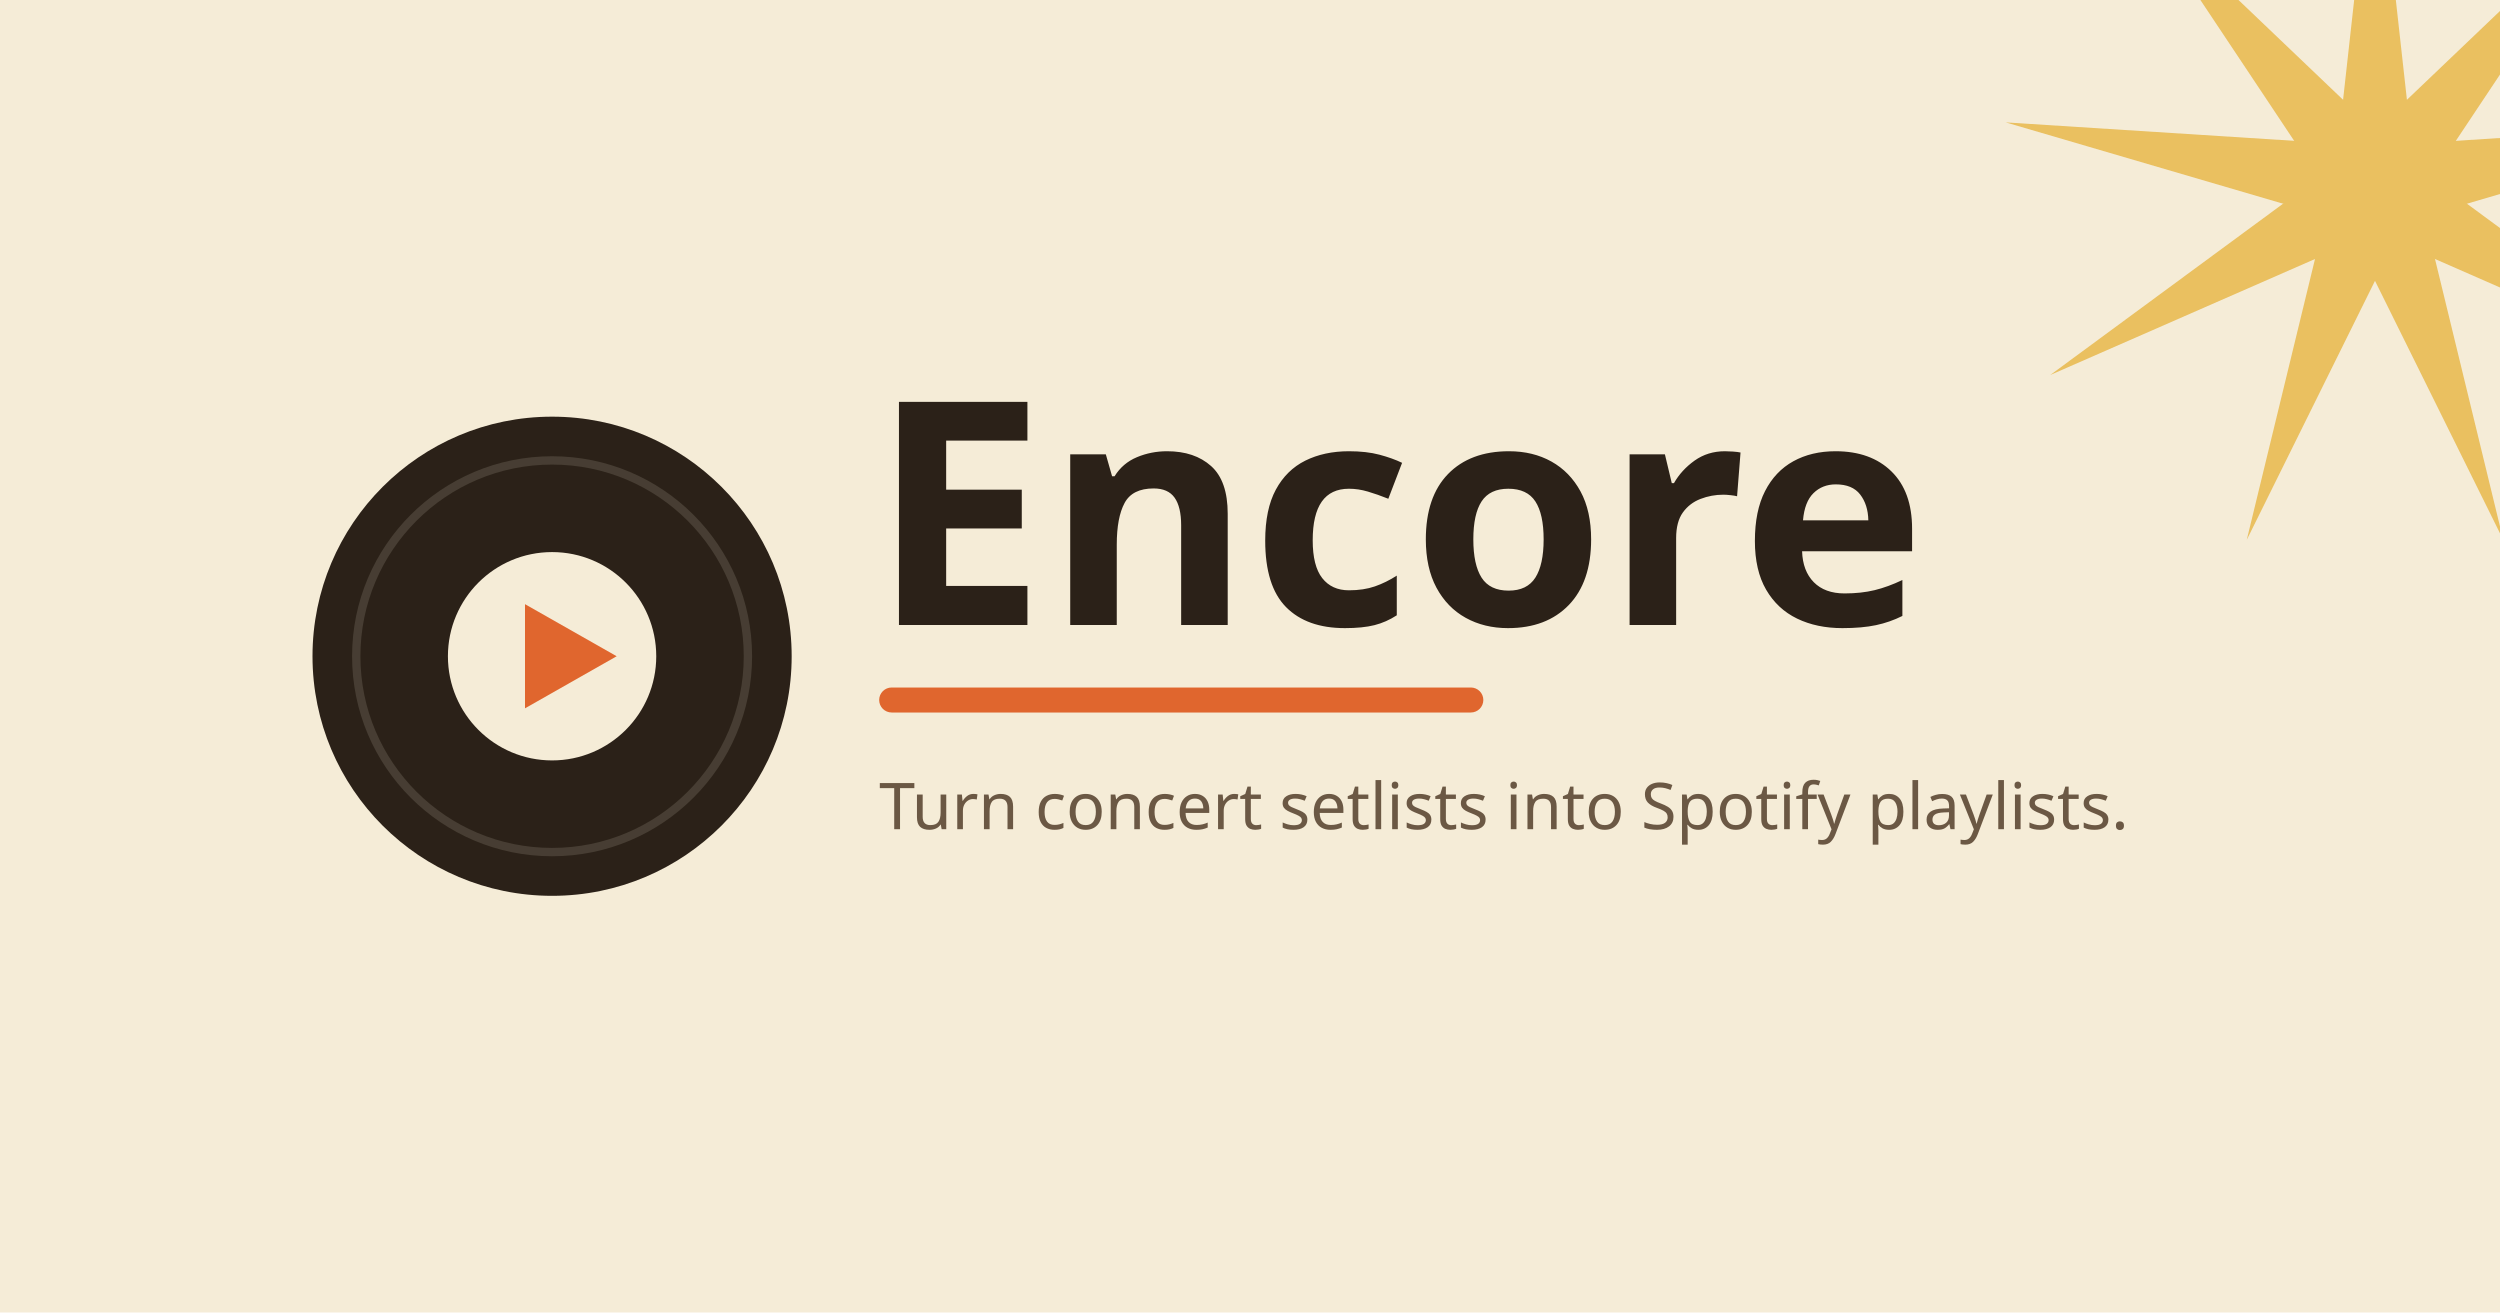
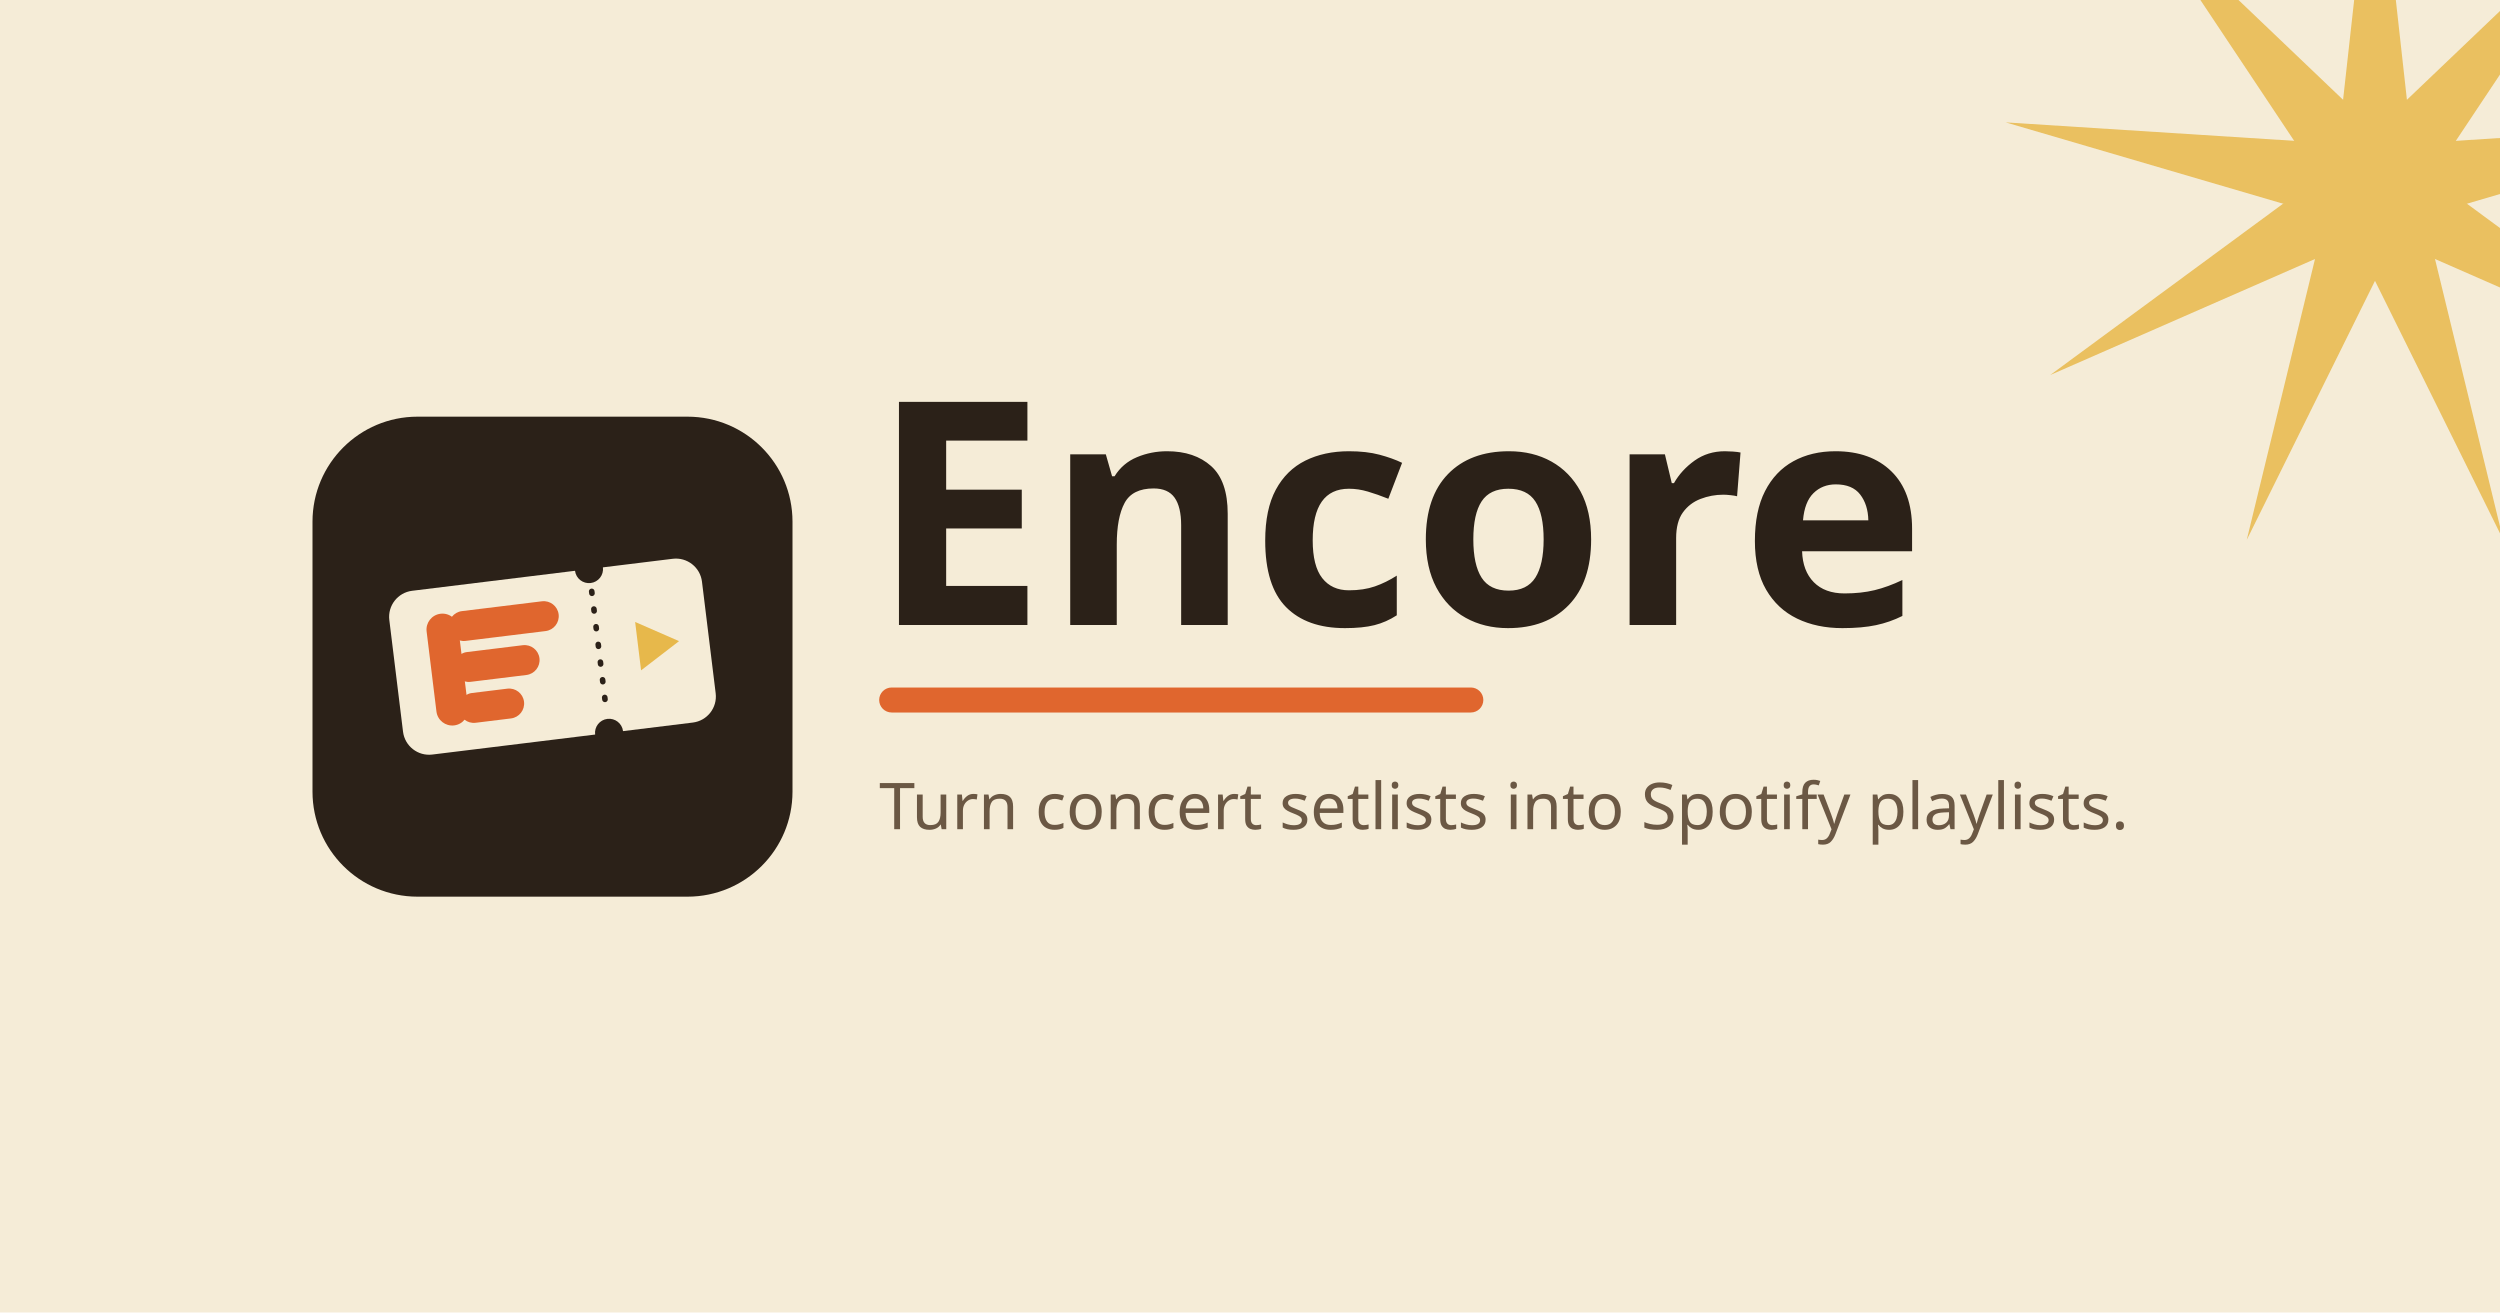
<svg xmlns="http://www.w3.org/2000/svg" viewBox="0 0 1200 630" role="img" aria-label="Encore - turn concert setlists into Spotify playlists">
  <rect width="1200" height="630" fill="#f5ecd7" />
  <g fill="#e7b84b" opacity="0.85">
    <g>
      <polygon points="1120,90 1160,90 1140,-90" />
      <polygon points="1120,90 1160,90 1140,-90" transform="rotate(40 1140 90)" />
      <polygon points="1120,90 1160,90 1140,-90" transform="rotate(80 1140 90)" />
      <polygon points="1120,90 1160,90 1140,-90" transform="rotate(120 1140 90)" />
      <polygon points="1120,90 1160,90 1140,-90" transform="rotate(160 1140 90)" />
      <polygon points="1120,90 1160,90 1140,-90" transform="rotate(200 1140 90)" />
      <polygon points="1120,90 1160,90 1140,-90" transform="rotate(240 1140 90)" />
      <polygon points="1120,90 1160,90 1140,-90" transform="rotate(280 1140 90)" />
      <polygon points="1120,90 1160,90 1140,-90" transform="rotate(320 1140 90)" />
    </g>
  </g>
-   <g transform="translate(150 200)">
-     <circle cx="115" cy="115" r="115" fill="#2b2118" />
-     <circle cx="115" cy="115" r="94" fill="none" stroke="#f5ecd7" stroke-opacity="0.14" stroke-width="4" />
-     <circle cx="115" cy="115" r="50" fill="#f5ecd7" />
-     <path d="M102 90 L102 140 L146 115 Z" fill="#e0662e" />
+   <g transform="translate(150 200) scale(0.45)">
+     <rect width="512" height="512" rx="112" fill="#2b2118" />
+     <g transform="rotate(-7 256 256)">
+       <rect x="88" y="168" width="336" height="176" rx="28" fill="#f5ecd7" />
+       <circle cx="306" cy="168" r="15" fill="#2b2118" />
+       <circle cx="306" cy="344" r="15" fill="#2b2118" />
+       <line x1="306" y1="192" x2="306" y2="320" stroke="#2b2118" stroke-width="6" stroke-dasharray="2 17" stroke-linecap="round" />
+       <rect x="126" y="196" width="34" height="120" rx="17" fill="#e0662e" />
+       <rect x="150" y="196" width="118" height="32" rx="16" fill="#e0662e" />
+       <rect x="150" y="240" width="92" height="32" rx="16" fill="#e0662e" />
+       <rect x="150" y="284" width="70" height="32" rx="16" fill="#e0662e" />
+       <path d="M348 230 L348 282 L392 256 Z" fill="#e7b84b" />
+     </g>
  </g>
  <text x="418" y="300" font-family="Fredoka, 'Trebuchet MS', Verdana, sans-serif" font-size="150" font-weight="700" fill="#2b2118">Encore</text>
  <rect x="422" y="330" width="290" height="12" rx="6" fill="#e0662e" />
  <text x="422" y="398" font-family="Nunito, Verdana, sans-serif" font-size="31" fill="#6b5844">Turn concert setlists into Spotify playlists.</text>
</svg>
